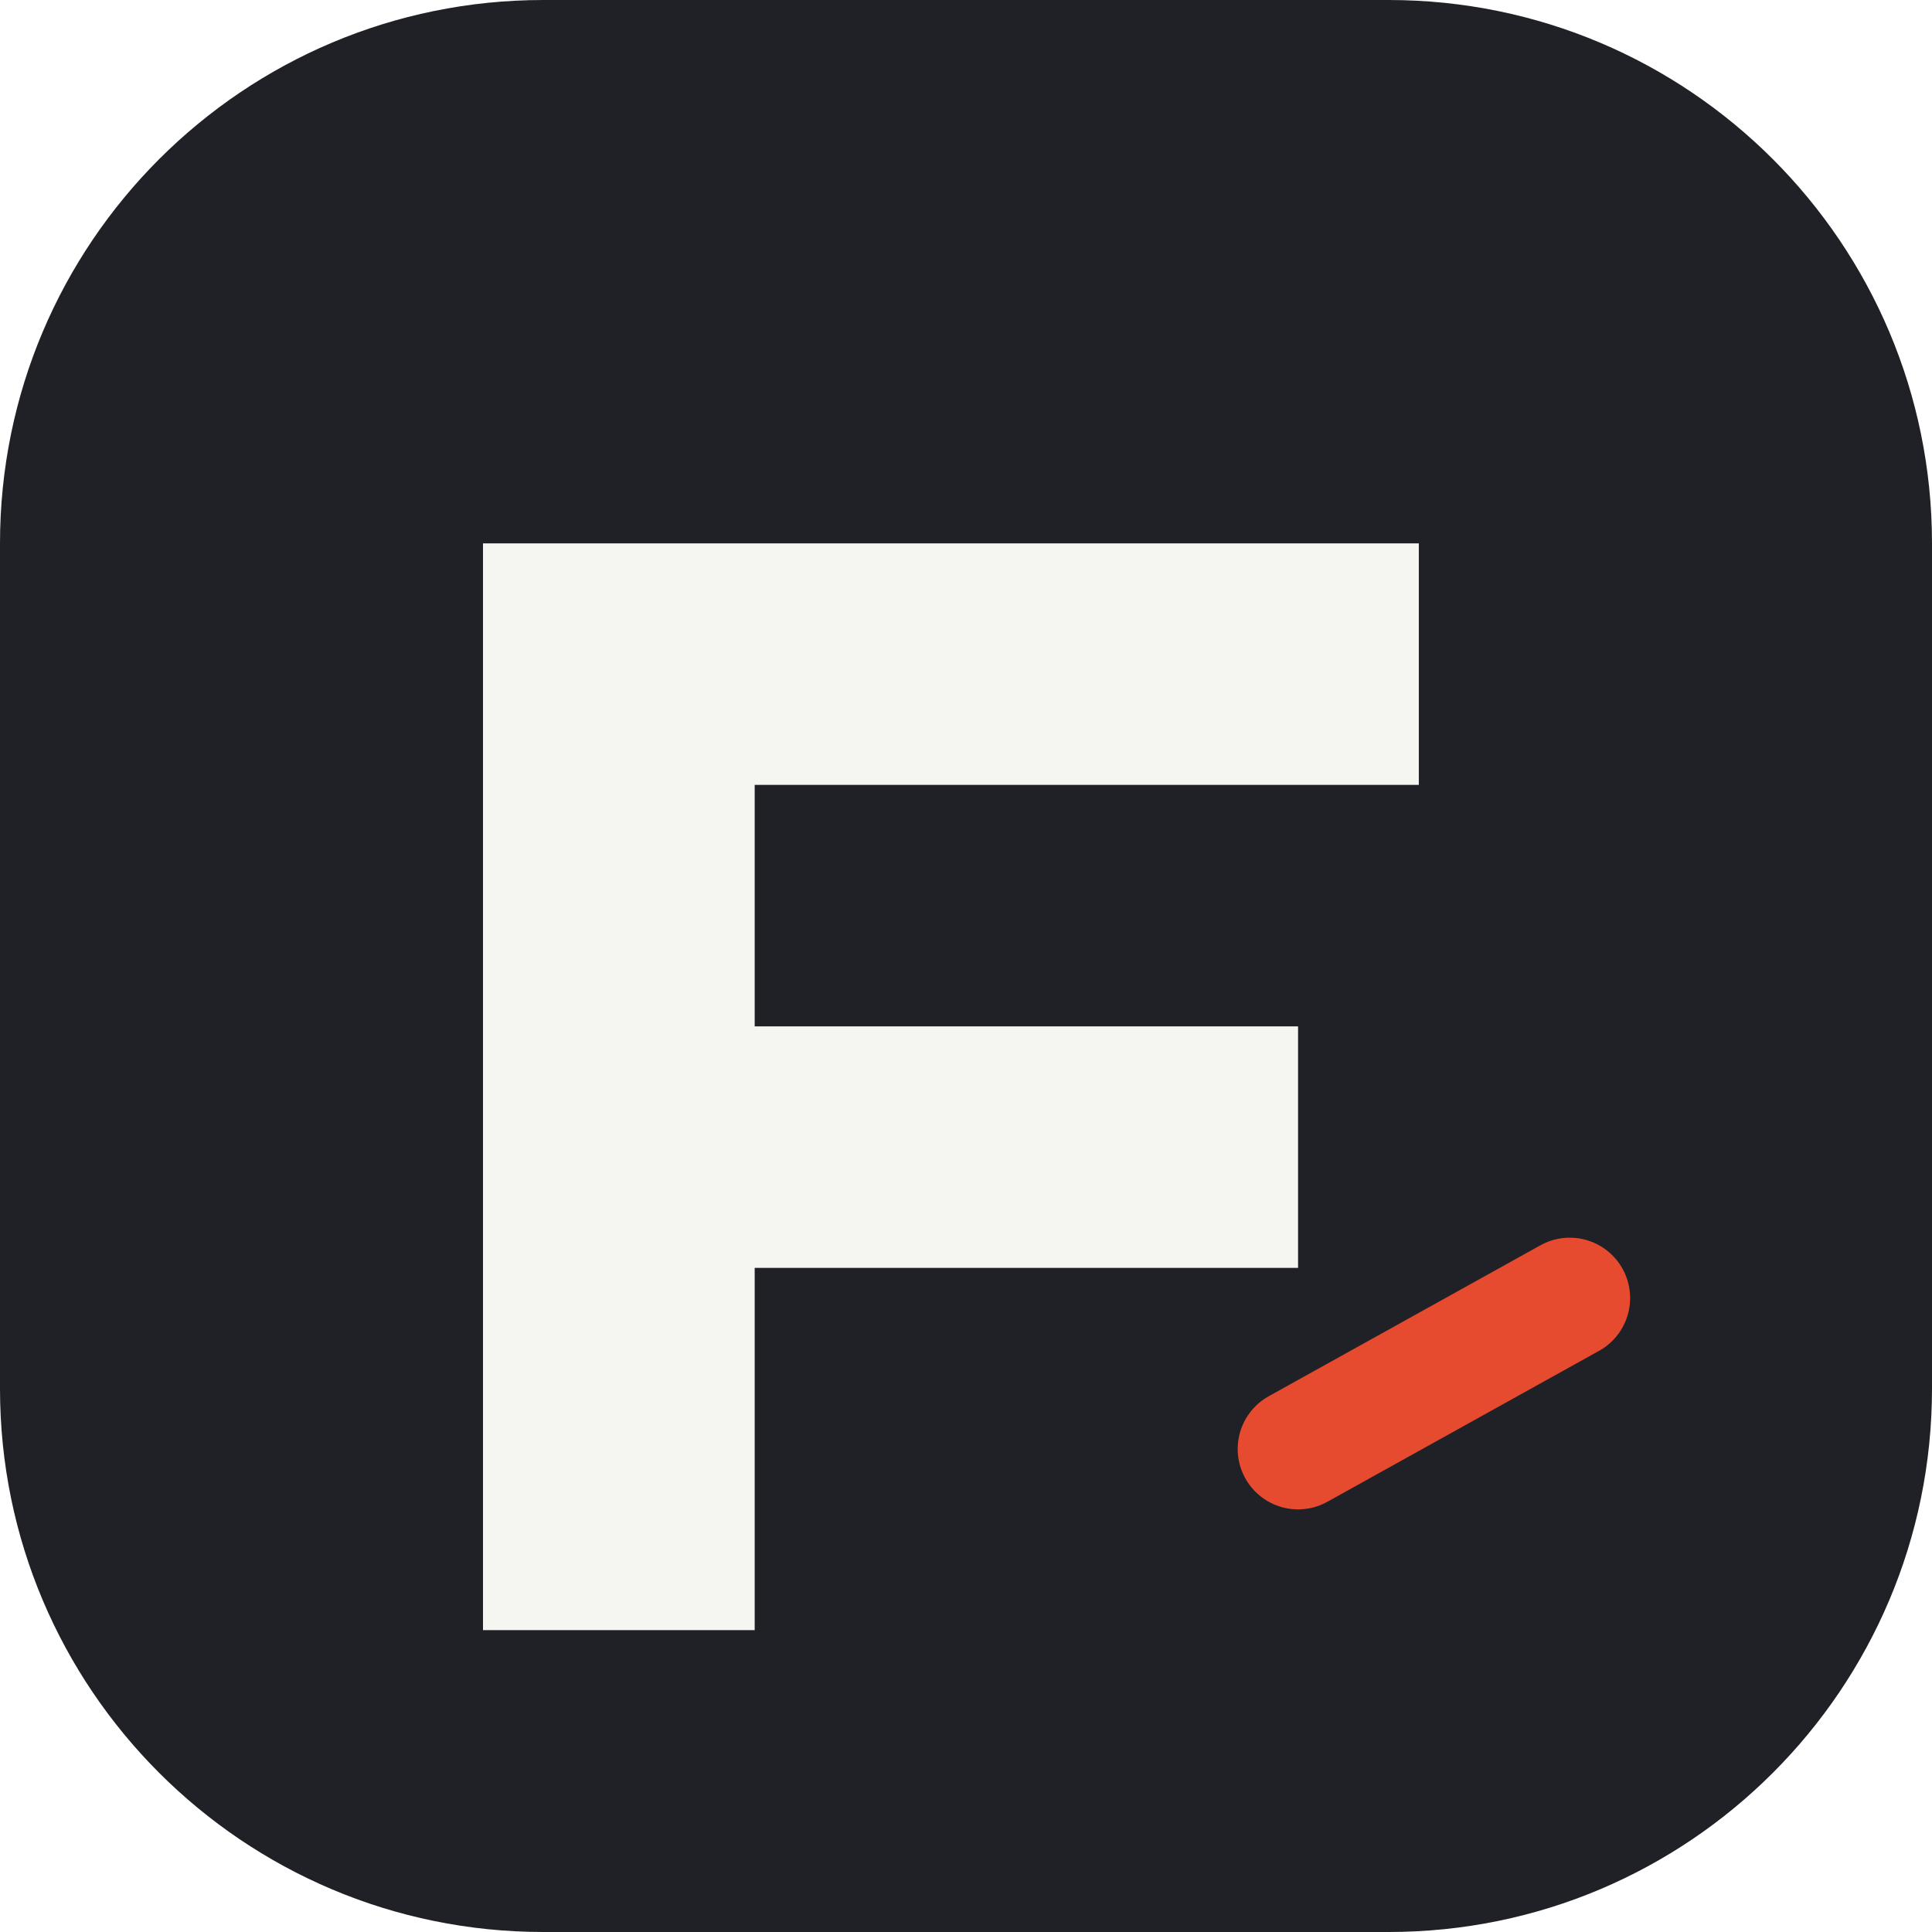
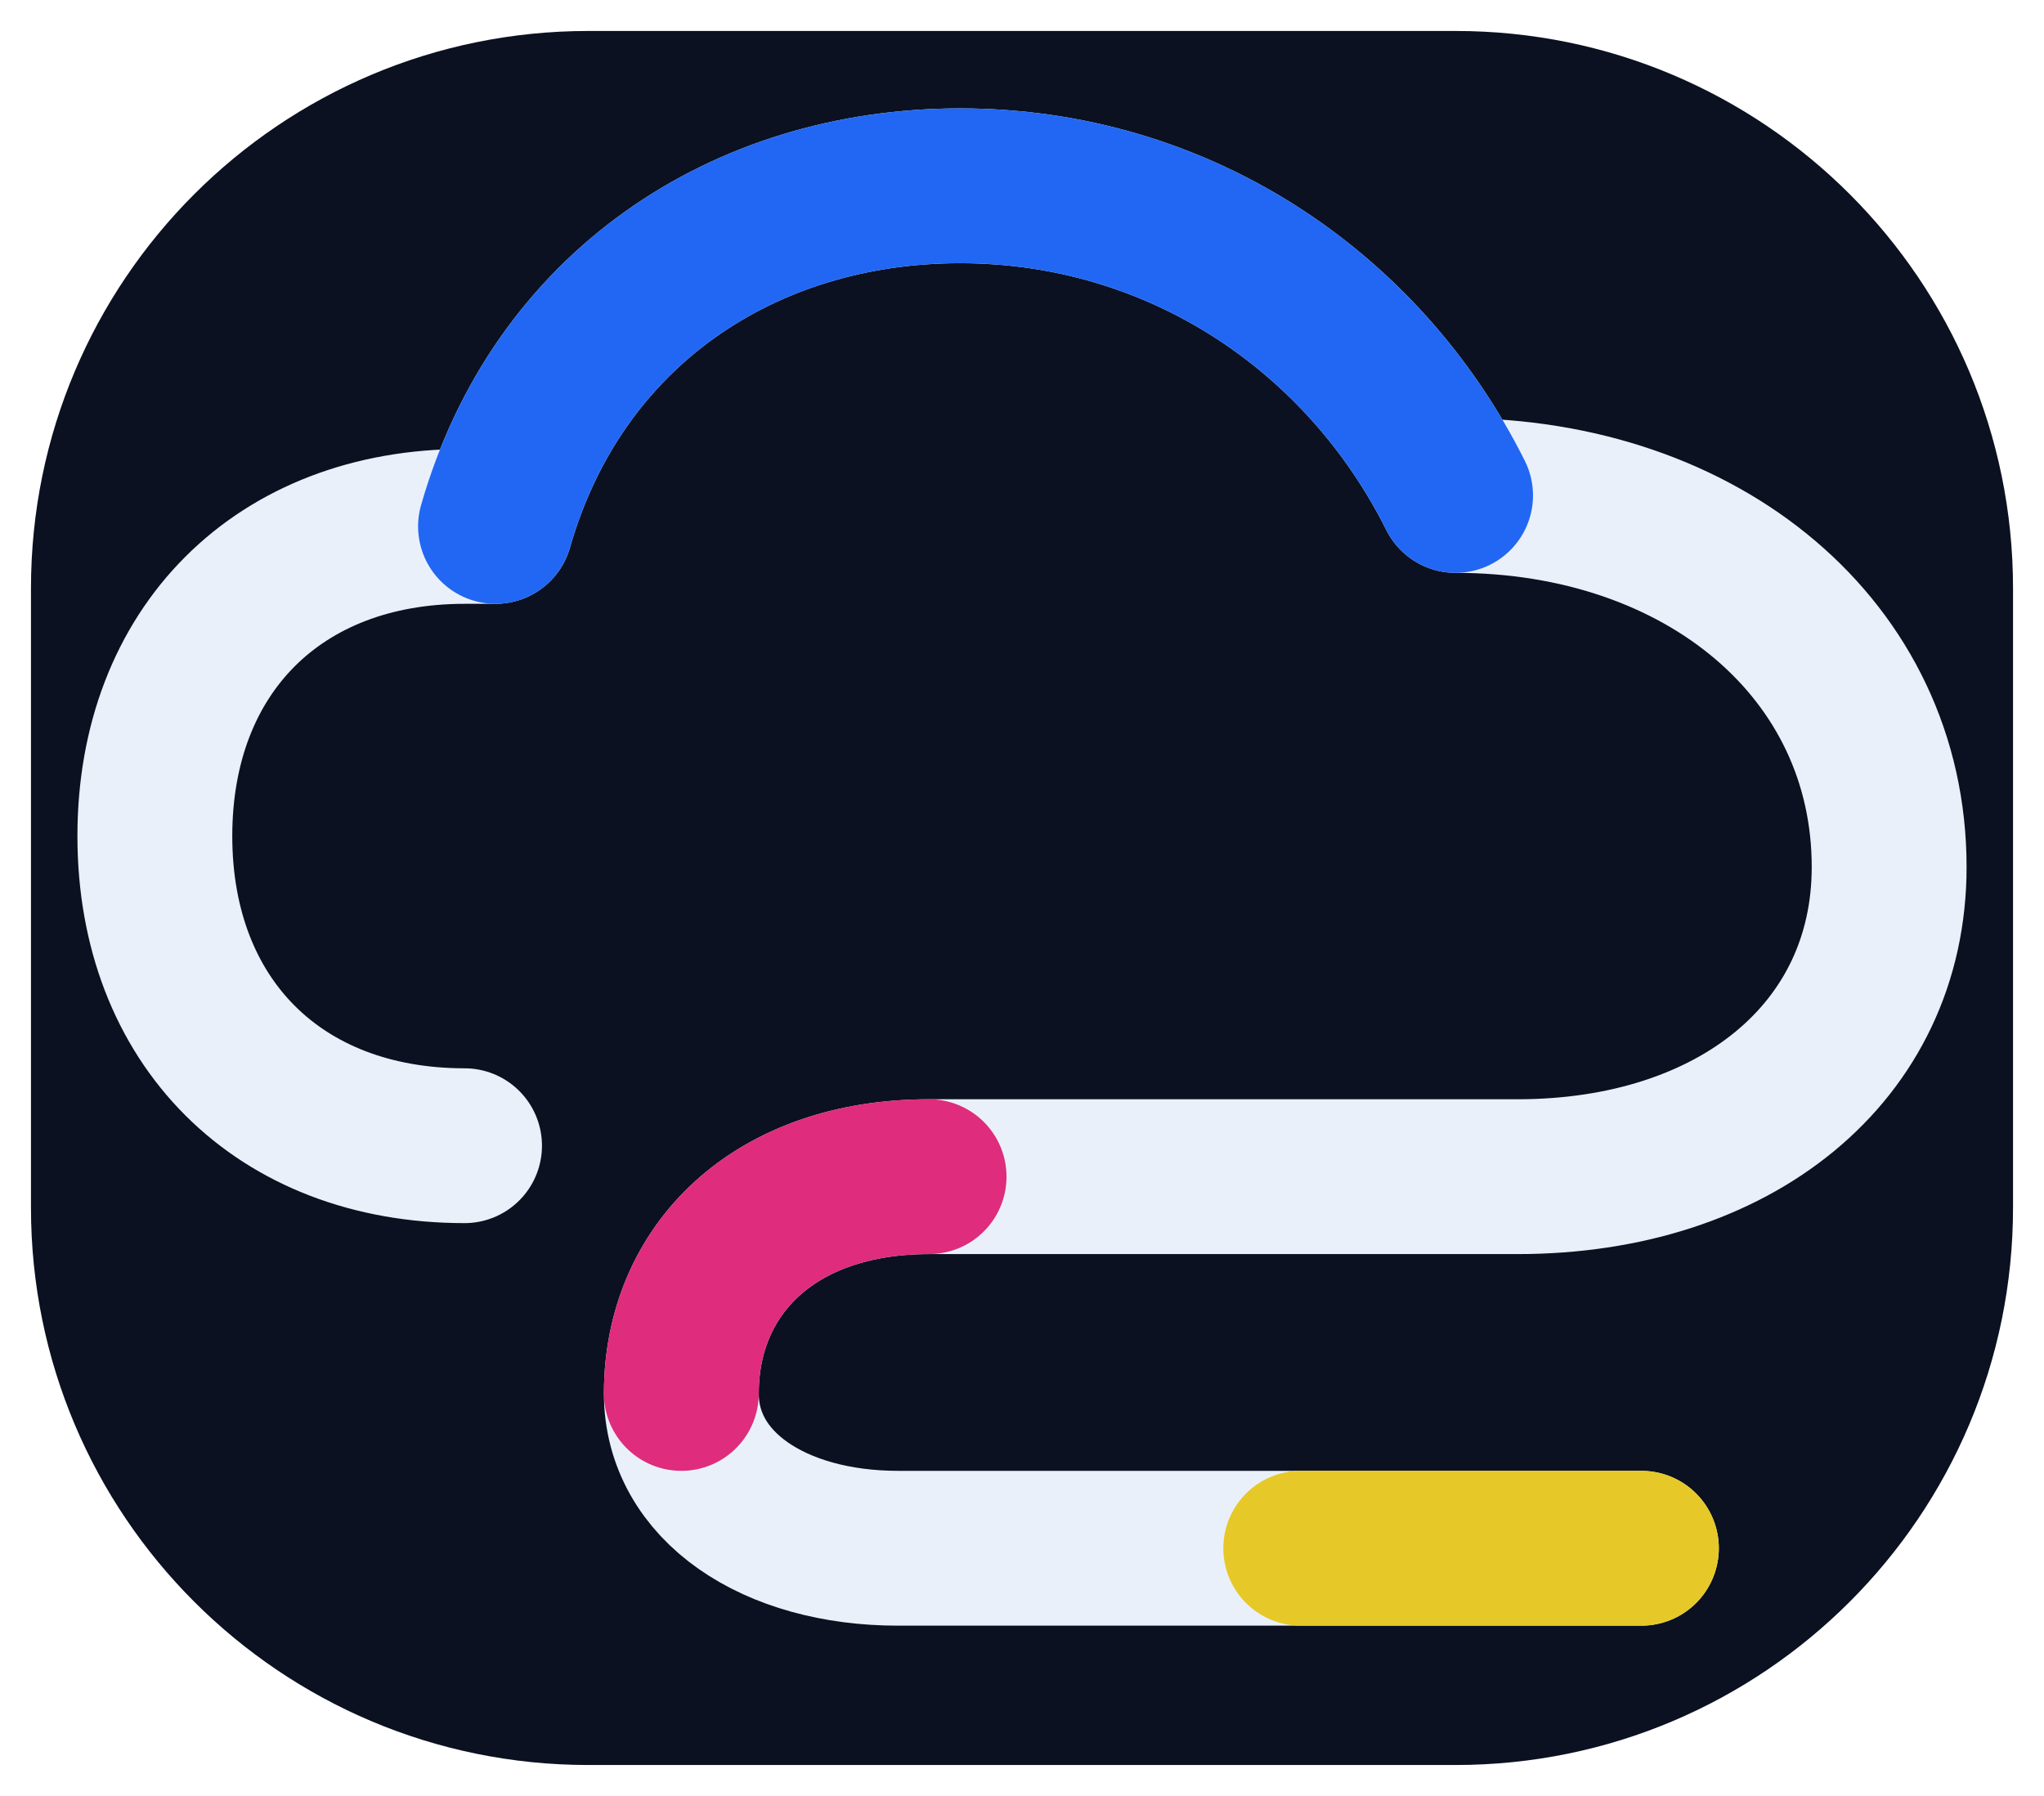
- <svg xmlns="http://www.w3.org/2000/svg" viewBox="0 0 64 64">
-   <rect width="64" height="64" rx="18" fill="#202126" />
-   <path d="M16 18h31v8H25v8h18v8H25v12h-9z" fill="#f5f5f1" />
-   <path d="M43 48l9-5" stroke="#e64b2f" stroke-width="4" stroke-linecap="round" />
+ <svg xmlns="http://www.w3.org/2000/svg" viewBox="0 0 66 58">
+   <rect x="1" y="1" width="64" height="56" rx="18" fill="#0b1120" />
+   <path d="M15 37c-6 0-10-4-10-10s4-10 10-10h1C18 10 24 6 31 6c7 0 13 4 16 10 8 0 14 5 14 12 0 6-5 10-12 10H30c-5 0-8 3-8 7 0 3 3 5 7 5h24" fill="none" stroke="#eaf0fa" stroke-width="5" stroke-linecap="round" stroke-linejoin="round" />
+   <path d="M16 17C18 10 24 6 31 6c7 0 13 4 16 10" fill="none" stroke="#2167f3" stroke-width="5" stroke-linecap="round" />
+   <path d="M30 38c-5 0-8 3-8 7" fill="none" stroke="#df2c7c" stroke-width="5" stroke-linecap="round" />
+   <path d="M42 50h11" fill="none" stroke="#e6c928" stroke-width="5" stroke-linecap="round" />
</svg>
